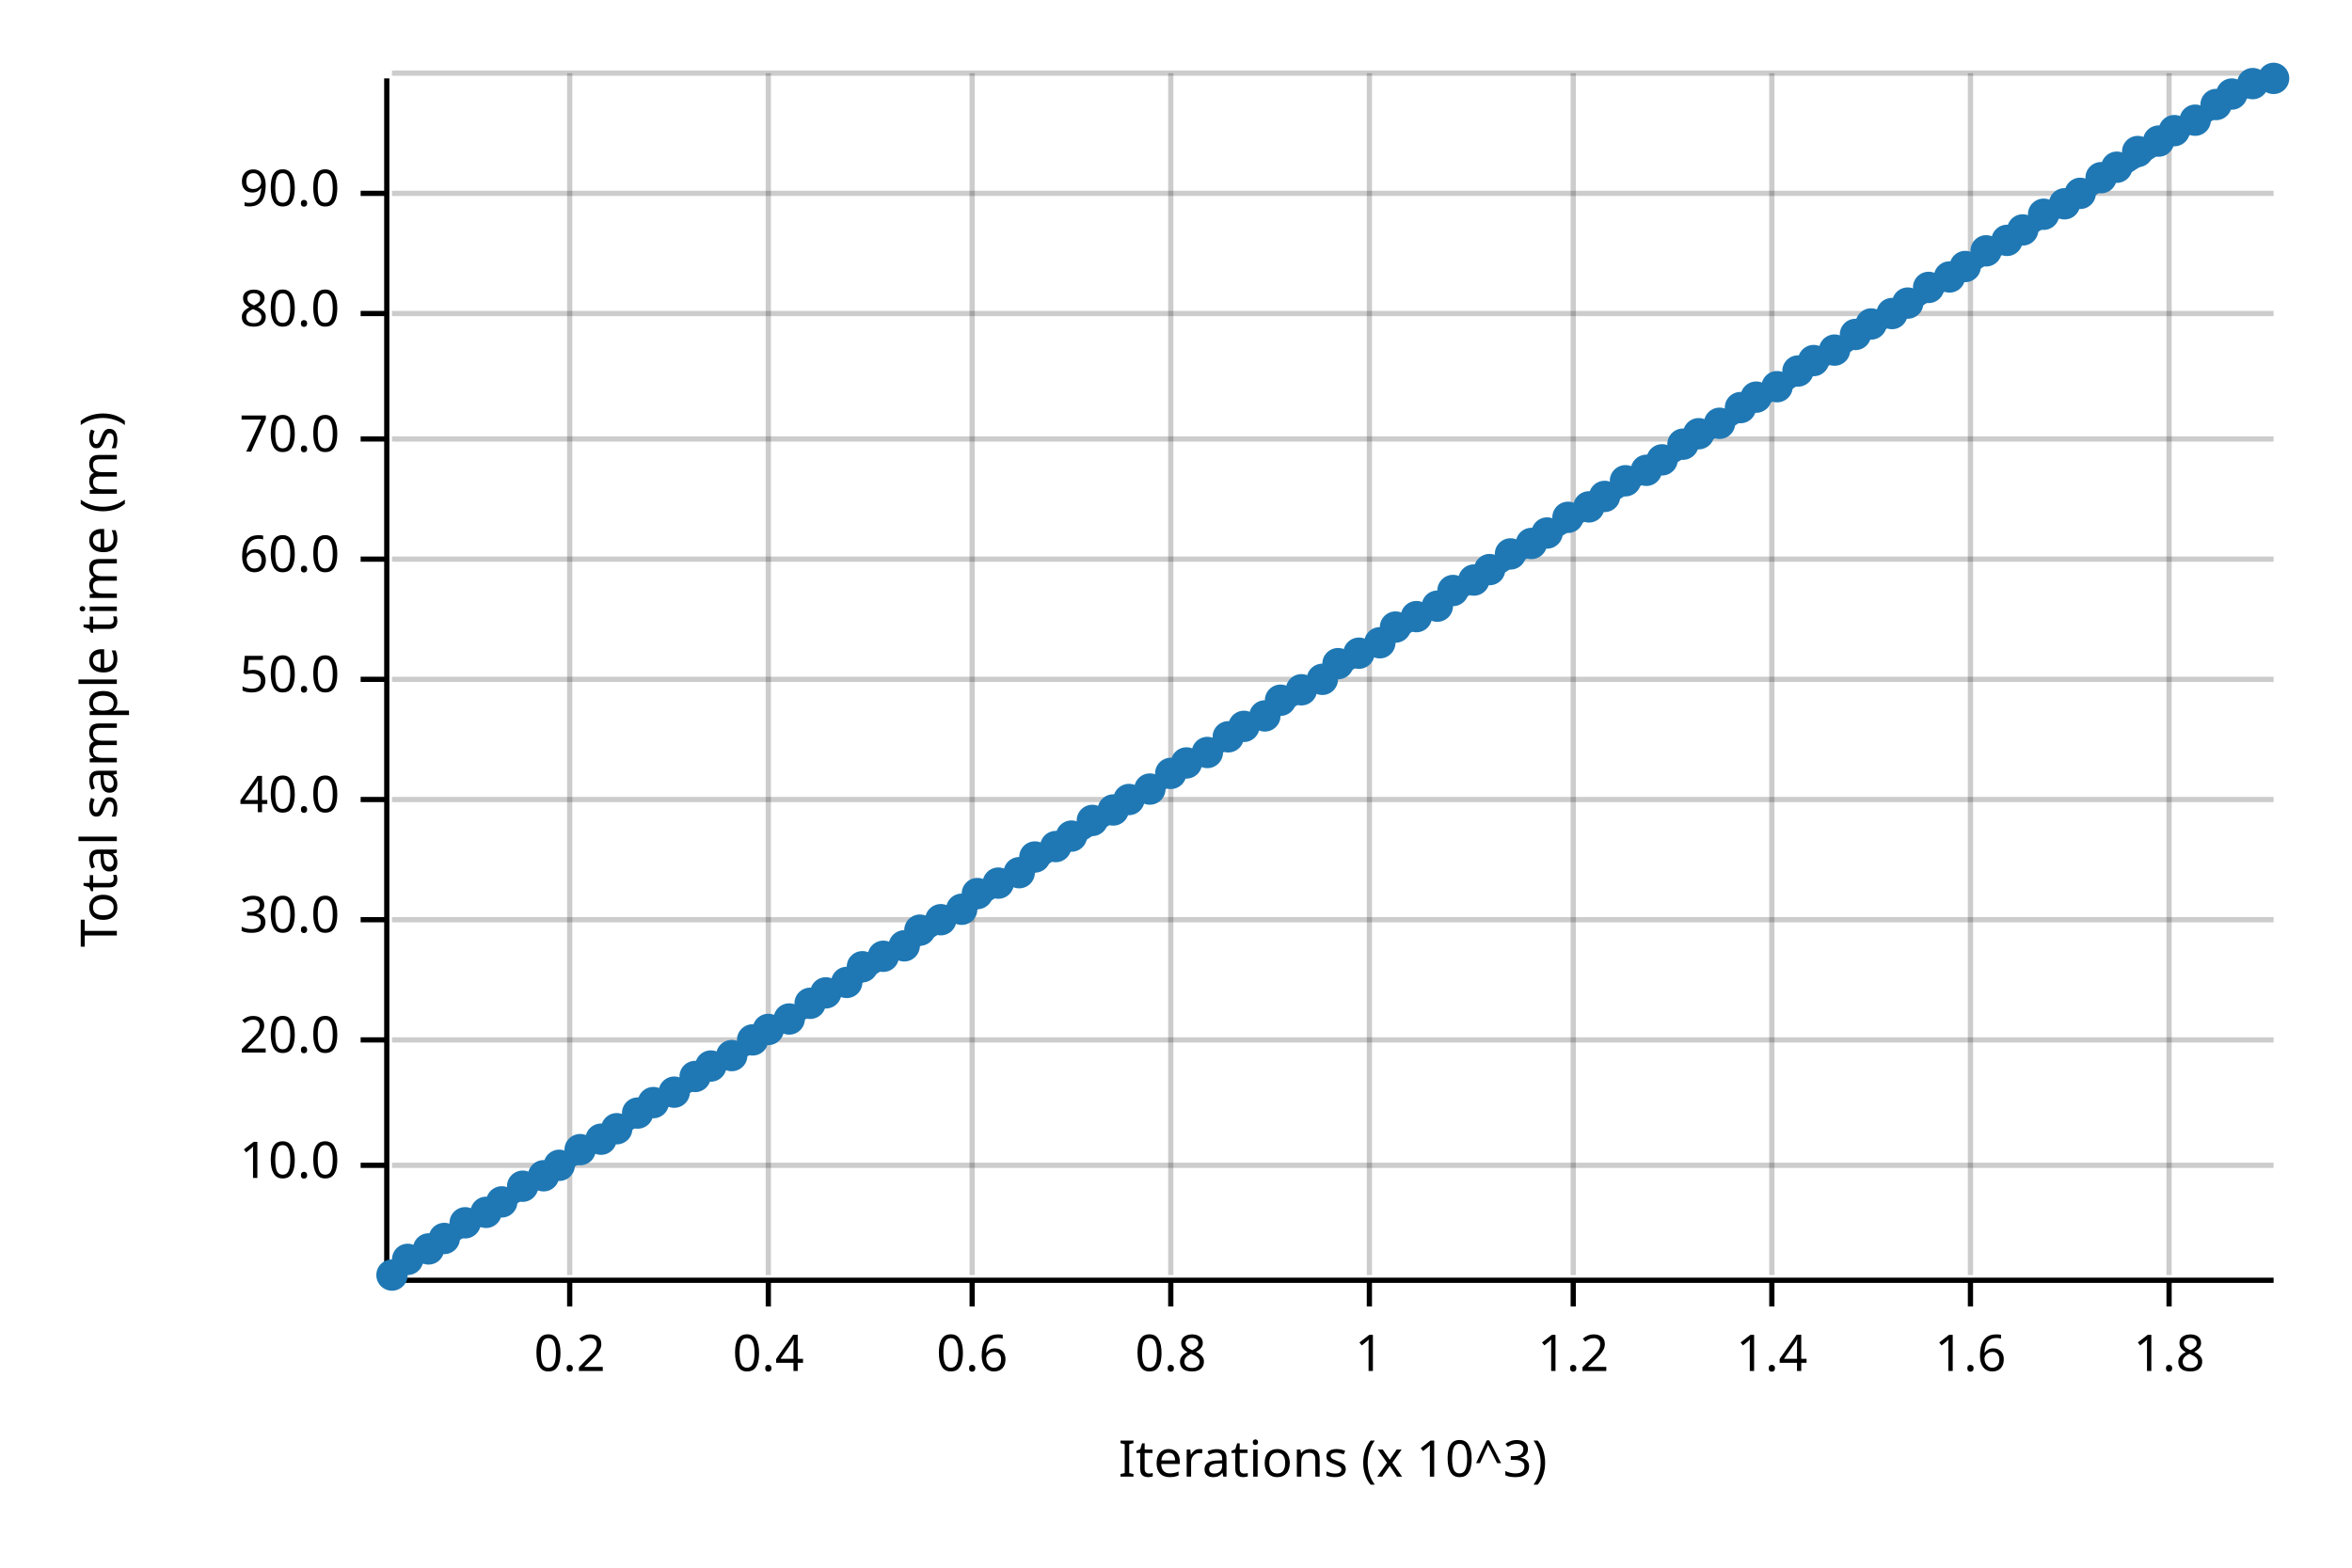
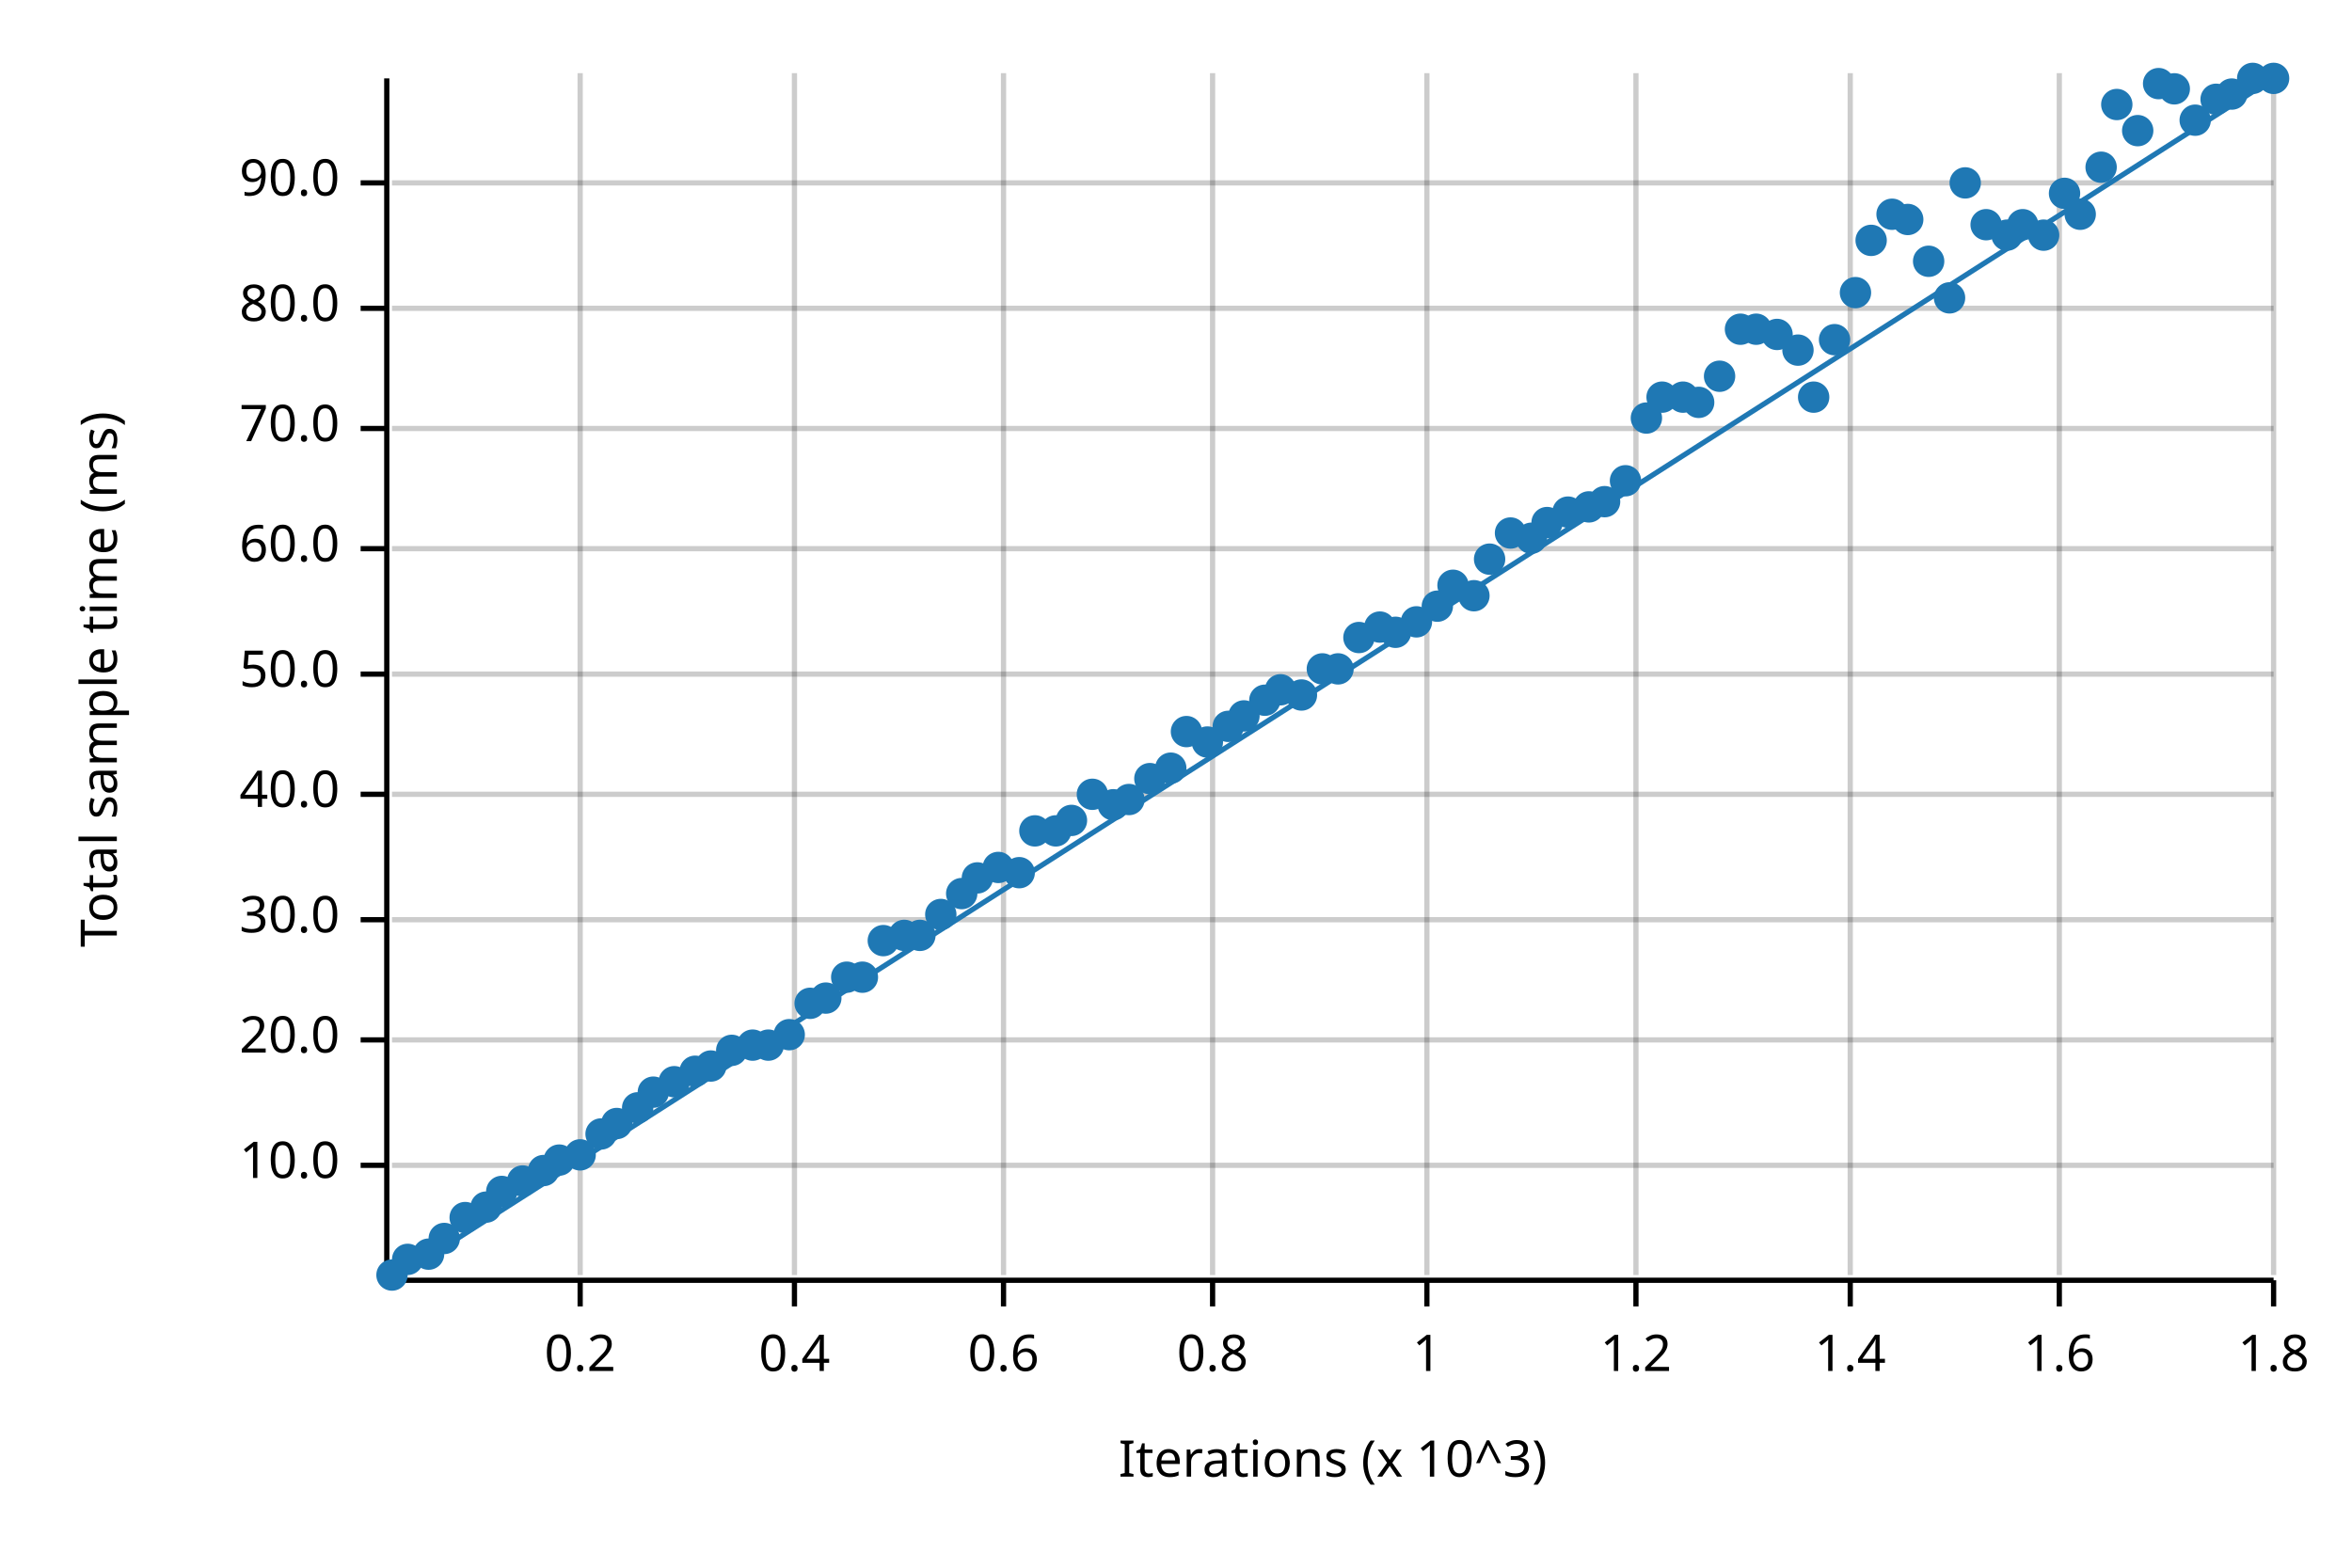
<svg xmlns="http://www.w3.org/2000/svg" width="450" height="300" viewBox="0 0 450 300">
  <text x="15" y="130" dy="0.76em" text-anchor="middle" font-family="sans-serif" font-size="9.677" opacity="1" fill="#000000" transform="rotate(270, 15, 130)">
Total sample time (ms)
</text>
  <text x="255" y="285" dy="-0.5ex" text-anchor="middle" font-family="sans-serif" font-size="9.677" opacity="1" fill="#000000">
Iterations (x 10^3)
</text>
-   <line opacity="0.2" stroke="#000000" stroke-width="1" x1="109" y1="244" x2="109" y2="14" />
-   <line opacity="0.2" stroke="#000000" stroke-width="1" x1="147" y1="244" x2="147" y2="14" />
-   <line opacity="0.2" stroke="#000000" stroke-width="1" x1="186" y1="244" x2="186" y2="14" />
-   <line opacity="0.2" stroke="#000000" stroke-width="1" x1="224" y1="244" x2="224" y2="14" />
-   <line opacity="0.2" stroke="#000000" stroke-width="1" x1="262" y1="244" x2="262" y2="14" />
-   <line opacity="0.2" stroke="#000000" stroke-width="1" x1="301" y1="244" x2="301" y2="14" />
-   <line opacity="0.2" stroke="#000000" stroke-width="1" x1="339" y1="244" x2="339" y2="14" />
-   <line opacity="0.2" stroke="#000000" stroke-width="1" x1="377" y1="244" x2="377" y2="14" />
-   <line opacity="0.2" stroke="#000000" stroke-width="1" x1="415" y1="244" x2="415" y2="14" />
+   <line opacity="0.2" stroke="#000000" stroke-width="1" x1="111" y1="244" x2="111" y2="14" />
+   <line opacity="0.2" stroke="#000000" stroke-width="1" x1="152" y1="244" x2="152" y2="14" />
+   <line opacity="0.2" stroke="#000000" stroke-width="1" x1="192" y1="244" x2="192" y2="14" />
+   <line opacity="0.2" stroke="#000000" stroke-width="1" x1="232" y1="244" x2="232" y2="14" />
+   <line opacity="0.2" stroke="#000000" stroke-width="1" x1="273" y1="244" x2="273" y2="14" />
+   <line opacity="0.2" stroke="#000000" stroke-width="1" x1="313" y1="244" x2="313" y2="14" />
+   <line opacity="0.2" stroke="#000000" stroke-width="1" x1="354" y1="244" x2="354" y2="14" />
+   <line opacity="0.2" stroke="#000000" stroke-width="1" x1="394" y1="244" x2="394" y2="14" />
+   <line opacity="0.2" stroke="#000000" stroke-width="1" x1="435" y1="244" x2="435" y2="14" />
  <line opacity="0.2" stroke="#000000" stroke-width="1" x1="75" y1="223" x2="435" y2="223" />
  <line opacity="0.2" stroke="#000000" stroke-width="1" x1="75" y1="199" x2="435" y2="199" />
  <line opacity="0.2" stroke="#000000" stroke-width="1" x1="75" y1="176" x2="435" y2="176" />
-   <line opacity="0.2" stroke="#000000" stroke-width="1" x1="75" y1="153" x2="435" y2="153" />
-   <line opacity="0.2" stroke="#000000" stroke-width="1" x1="75" y1="130" x2="435" y2="130" />
-   <line opacity="0.2" stroke="#000000" stroke-width="1" x1="75" y1="107" x2="435" y2="107" />
-   <line opacity="0.2" stroke="#000000" stroke-width="1" x1="75" y1="84" x2="435" y2="84" />
-   <line opacity="0.2" stroke="#000000" stroke-width="1" x1="75" y1="60" x2="435" y2="60" />
-   <line opacity="0.2" stroke="#000000" stroke-width="1" x1="75" y1="37" x2="435" y2="37" />
-   <line opacity="0.2" stroke="#000000" stroke-width="1" x1="75" y1="14" x2="435" y2="14" />
+   <line opacity="0.2" stroke="#000000" stroke-width="1" x1="75" y1="152" x2="435" y2="152" />
+   <line opacity="0.2" stroke="#000000" stroke-width="1" x1="75" y1="129" x2="435" y2="129" />
+   <line opacity="0.2" stroke="#000000" stroke-width="1" x1="75" y1="105" x2="435" y2="105" />
+   <line opacity="0.2" stroke="#000000" stroke-width="1" x1="75" y1="82" x2="435" y2="82" />
+   <line opacity="0.2" stroke="#000000" stroke-width="1" x1="75" y1="59" x2="435" y2="59" />
+   <line opacity="0.2" stroke="#000000" stroke-width="1" x1="75" y1="35" x2="435" y2="35" />
  <polyline fill="none" opacity="1" stroke="#000000" stroke-width="1" points="74,15 74,245 " />
  <text x="65" y="223" dy="0.5ex" text-anchor="end" font-family="sans-serif" font-size="9.677" opacity="1" fill="#000000">
10.0
</text>
  <polyline fill="none" opacity="1" stroke="#000000" stroke-width="1" points="69,223 74,223 " />
  <text x="65" y="199" dy="0.5ex" text-anchor="end" font-family="sans-serif" font-size="9.677" opacity="1" fill="#000000">
20.0
</text>
  <polyline fill="none" opacity="1" stroke="#000000" stroke-width="1" points="69,199 74,199 " />
  <text x="65" y="176" dy="0.5ex" text-anchor="end" font-family="sans-serif" font-size="9.677" opacity="1" fill="#000000">
30.0
</text>
  <polyline fill="none" opacity="1" stroke="#000000" stroke-width="1" points="69,176 74,176 " />
-   <text x="65" y="153" dy="0.5ex" text-anchor="end" font-family="sans-serif" font-size="9.677" opacity="1" fill="#000000">
+   <text x="65" y="152" dy="0.5ex" text-anchor="end" font-family="sans-serif" font-size="9.677" opacity="1" fill="#000000">
40.0
</text>
-   <polyline fill="none" opacity="1" stroke="#000000" stroke-width="1" points="69,153 74,153 " />
-   <text x="65" y="130" dy="0.5ex" text-anchor="end" font-family="sans-serif" font-size="9.677" opacity="1" fill="#000000">
+   <polyline fill="none" opacity="1" stroke="#000000" stroke-width="1" points="69,152 74,152 " />
+   <text x="65" y="129" dy="0.5ex" text-anchor="end" font-family="sans-serif" font-size="9.677" opacity="1" fill="#000000">
50.0
</text>
-   <polyline fill="none" opacity="1" stroke="#000000" stroke-width="1" points="69,130 74,130 " />
-   <text x="65" y="107" dy="0.5ex" text-anchor="end" font-family="sans-serif" font-size="9.677" opacity="1" fill="#000000">
+   <polyline fill="none" opacity="1" stroke="#000000" stroke-width="1" points="69,129 74,129 " />
+   <text x="65" y="105" dy="0.5ex" text-anchor="end" font-family="sans-serif" font-size="9.677" opacity="1" fill="#000000">
60.0
</text>
-   <polyline fill="none" opacity="1" stroke="#000000" stroke-width="1" points="69,107 74,107 " />
-   <text x="65" y="84" dy="0.5ex" text-anchor="end" font-family="sans-serif" font-size="9.677" opacity="1" fill="#000000">
+   <polyline fill="none" opacity="1" stroke="#000000" stroke-width="1" points="69,105 74,105 " />
+   <text x="65" y="82" dy="0.5ex" text-anchor="end" font-family="sans-serif" font-size="9.677" opacity="1" fill="#000000">
70.0
</text>
-   <polyline fill="none" opacity="1" stroke="#000000" stroke-width="1" points="69,84 74,84 " />
-   <text x="65" y="60" dy="0.5ex" text-anchor="end" font-family="sans-serif" font-size="9.677" opacity="1" fill="#000000">
+   <polyline fill="none" opacity="1" stroke="#000000" stroke-width="1" points="69,82 74,82 " />
+   <text x="65" y="59" dy="0.5ex" text-anchor="end" font-family="sans-serif" font-size="9.677" opacity="1" fill="#000000">
80.0
</text>
-   <polyline fill="none" opacity="1" stroke="#000000" stroke-width="1" points="69,60 74,60 " />
-   <text x="65" y="37" dy="0.5ex" text-anchor="end" font-family="sans-serif" font-size="9.677" opacity="1" fill="#000000">
+   <polyline fill="none" opacity="1" stroke="#000000" stroke-width="1" points="69,59 74,59 " />
+   <text x="65" y="35" dy="0.5ex" text-anchor="end" font-family="sans-serif" font-size="9.677" opacity="1" fill="#000000">
90.0
</text>
-   <polyline fill="none" opacity="1" stroke="#000000" stroke-width="1" points="69,37 74,37 " />
+   <polyline fill="none" opacity="1" stroke="#000000" stroke-width="1" points="69,35 74,35 " />
  <polyline fill="none" opacity="1" stroke="#000000" stroke-width="1" points="75,245 435,245 " />
-   <text x="109" y="255" dy="0.76em" text-anchor="middle" font-family="sans-serif" font-size="9.677" opacity="1" fill="#000000">
+   <text x="111" y="255" dy="0.76em" text-anchor="middle" font-family="sans-serif" font-size="9.677" opacity="1" fill="#000000">
0.2
</text>
-   <polyline fill="none" opacity="1" stroke="#000000" stroke-width="1" points="109,245 109,250 " />
-   <text x="147" y="255" dy="0.76em" text-anchor="middle" font-family="sans-serif" font-size="9.677" opacity="1" fill="#000000">
+   <polyline fill="none" opacity="1" stroke="#000000" stroke-width="1" points="111,245 111,250 " />
+   <text x="152" y="255" dy="0.76em" text-anchor="middle" font-family="sans-serif" font-size="9.677" opacity="1" fill="#000000">
0.4
</text>
-   <polyline fill="none" opacity="1" stroke="#000000" stroke-width="1" points="147,245 147,250 " />
-   <text x="186" y="255" dy="0.76em" text-anchor="middle" font-family="sans-serif" font-size="9.677" opacity="1" fill="#000000">
+   <polyline fill="none" opacity="1" stroke="#000000" stroke-width="1" points="152,245 152,250 " />
+   <text x="192" y="255" dy="0.76em" text-anchor="middle" font-family="sans-serif" font-size="9.677" opacity="1" fill="#000000">
0.6
</text>
-   <polyline fill="none" opacity="1" stroke="#000000" stroke-width="1" points="186,245 186,250 " />
-   <text x="224" y="255" dy="0.76em" text-anchor="middle" font-family="sans-serif" font-size="9.677" opacity="1" fill="#000000">
+   <polyline fill="none" opacity="1" stroke="#000000" stroke-width="1" points="192,245 192,250 " />
+   <text x="232" y="255" dy="0.76em" text-anchor="middle" font-family="sans-serif" font-size="9.677" opacity="1" fill="#000000">
0.8
</text>
-   <polyline fill="none" opacity="1" stroke="#000000" stroke-width="1" points="224,245 224,250 " />
-   <text x="262" y="255" dy="0.76em" text-anchor="middle" font-family="sans-serif" font-size="9.677" opacity="1" fill="#000000">
+   <polyline fill="none" opacity="1" stroke="#000000" stroke-width="1" points="232,245 232,250 " />
+   <text x="273" y="255" dy="0.76em" text-anchor="middle" font-family="sans-serif" font-size="9.677" opacity="1" fill="#000000">
1
</text>
-   <polyline fill="none" opacity="1" stroke="#000000" stroke-width="1" points="262,245 262,250 " />
-   <text x="301" y="255" dy="0.76em" text-anchor="middle" font-family="sans-serif" font-size="9.677" opacity="1" fill="#000000">
+   <polyline fill="none" opacity="1" stroke="#000000" stroke-width="1" points="273,245 273,250 " />
+   <text x="313" y="255" dy="0.76em" text-anchor="middle" font-family="sans-serif" font-size="9.677" opacity="1" fill="#000000">
1.2
</text>
-   <polyline fill="none" opacity="1" stroke="#000000" stroke-width="1" points="301,245 301,250 " />
-   <text x="339" y="255" dy="0.76em" text-anchor="middle" font-family="sans-serif" font-size="9.677" opacity="1" fill="#000000">
+   <polyline fill="none" opacity="1" stroke="#000000" stroke-width="1" points="313,245 313,250 " />
+   <text x="354" y="255" dy="0.76em" text-anchor="middle" font-family="sans-serif" font-size="9.677" opacity="1" fill="#000000">
1.4
</text>
-   <polyline fill="none" opacity="1" stroke="#000000" stroke-width="1" points="339,245 339,250 " />
-   <text x="377" y="255" dy="0.76em" text-anchor="middle" font-family="sans-serif" font-size="9.677" opacity="1" fill="#000000">
+   <polyline fill="none" opacity="1" stroke="#000000" stroke-width="1" points="354,245 354,250 " />
+   <text x="394" y="255" dy="0.76em" text-anchor="middle" font-family="sans-serif" font-size="9.677" opacity="1" fill="#000000">
1.6
</text>
-   <polyline fill="none" opacity="1" stroke="#000000" stroke-width="1" points="377,245 377,250 " />
-   <text x="415" y="255" dy="0.76em" text-anchor="middle" font-family="sans-serif" font-size="9.677" opacity="1" fill="#000000">
+   <polyline fill="none" opacity="1" stroke="#000000" stroke-width="1" points="394,245 394,250 " />
+   <text x="435" y="255" dy="0.76em" text-anchor="middle" font-family="sans-serif" font-size="9.677" opacity="1" fill="#000000">
1.8
</text>
-   <polyline fill="none" opacity="1" stroke="#000000" stroke-width="1" points="415,245 415,250 " />
+   <polyline fill="none" opacity="1" stroke="#000000" stroke-width="1" points="435,245 435,250 " />
  <circle cx="75" cy="244" r="3" opacity="1" fill="#1F78B4" stroke="none" stroke-width="1" />
  <circle cx="78" cy="241" r="3" opacity="1" fill="#1F78B4" stroke="none" stroke-width="1" />
-   <circle cx="82" cy="239" r="3" opacity="1" fill="#1F78B4" stroke="none" stroke-width="1" />
+   <circle cx="82" cy="240" r="3" opacity="1" fill="#1F78B4" stroke="none" stroke-width="1" />
  <circle cx="85" cy="237" r="3" opacity="1" fill="#1F78B4" stroke="none" stroke-width="1" />
-   <circle cx="89" cy="234" r="3" opacity="1" fill="#1F78B4" stroke="none" stroke-width="1" />
-   <circle cx="93" cy="232" r="3" opacity="1" fill="#1F78B4" stroke="none" stroke-width="1" />
-   <circle cx="96" cy="230" r="3" opacity="1" fill="#1F78B4" stroke="none" stroke-width="1" />
-   <circle cx="100" cy="227" r="3" opacity="1" fill="#1F78B4" stroke="none" stroke-width="1" />
-   <circle cx="104" cy="225" r="3" opacity="1" fill="#1F78B4" stroke="none" stroke-width="1" />
-   <circle cx="107" cy="223" r="3" opacity="1" fill="#1F78B4" stroke="none" stroke-width="1" />
-   <circle cx="111" cy="220" r="3" opacity="1" fill="#1F78B4" stroke="none" stroke-width="1" />
-   <circle cx="115" cy="218" r="3" opacity="1" fill="#1F78B4" stroke="none" stroke-width="1" />
-   <circle cx="118" cy="216" r="3" opacity="1" fill="#1F78B4" stroke="none" stroke-width="1" />
-   <circle cx="122" cy="213" r="3" opacity="1" fill="#1F78B4" stroke="none" stroke-width="1" />
-   <circle cx="125" cy="211" r="3" opacity="1" fill="#1F78B4" stroke="none" stroke-width="1" />
-   <circle cx="129" cy="209" r="3" opacity="1" fill="#1F78B4" stroke="none" stroke-width="1" />
-   <circle cx="133" cy="206" r="3" opacity="1" fill="#1F78B4" stroke="none" stroke-width="1" />
+   <circle cx="89" cy="233" r="3" opacity="1" fill="#1F78B4" stroke="none" stroke-width="1" />
+   <circle cx="93" cy="231" r="3" opacity="1" fill="#1F78B4" stroke="none" stroke-width="1" />
+   <circle cx="96" cy="228" r="3" opacity="1" fill="#1F78B4" stroke="none" stroke-width="1" />
+   <circle cx="100" cy="226" r="3" opacity="1" fill="#1F78B4" stroke="none" stroke-width="1" />
+   <circle cx="104" cy="224" r="3" opacity="1" fill="#1F78B4" stroke="none" stroke-width="1" />
+   <circle cx="107" cy="222" r="3" opacity="1" fill="#1F78B4" stroke="none" stroke-width="1" />
+   <circle cx="111" cy="221" r="3" opacity="1" fill="#1F78B4" stroke="none" stroke-width="1" />
+   <circle cx="115" cy="217" r="3" opacity="1" fill="#1F78B4" stroke="none" stroke-width="1" />
+   <circle cx="118" cy="215" r="3" opacity="1" fill="#1F78B4" stroke="none" stroke-width="1" />
+   <circle cx="122" cy="212" r="3" opacity="1" fill="#1F78B4" stroke="none" stroke-width="1" />
+   <circle cx="125" cy="209" r="3" opacity="1" fill="#1F78B4" stroke="none" stroke-width="1" />
+   <circle cx="129" cy="207" r="3" opacity="1" fill="#1F78B4" stroke="none" stroke-width="1" />
+   <circle cx="133" cy="205" r="3" opacity="1" fill="#1F78B4" stroke="none" stroke-width="1" />
  <circle cx="136" cy="204" r="3" opacity="1" fill="#1F78B4" stroke="none" stroke-width="1" />
-   <circle cx="140" cy="202" r="3" opacity="1" fill="#1F78B4" stroke="none" stroke-width="1" />
-   <circle cx="144" cy="199" r="3" opacity="1" fill="#1F78B4" stroke="none" stroke-width="1" />
-   <circle cx="147" cy="197" r="3" opacity="1" fill="#1F78B4" stroke="none" stroke-width="1" />
-   <circle cx="151" cy="195" r="3" opacity="1" fill="#1F78B4" stroke="none" stroke-width="1" />
+   <circle cx="140" cy="201" r="3" opacity="1" fill="#1F78B4" stroke="none" stroke-width="1" />
+   <circle cx="144" cy="200" r="3" opacity="1" fill="#1F78B4" stroke="none" stroke-width="1" />
+   <circle cx="147" cy="200" r="3" opacity="1" fill="#1F78B4" stroke="none" stroke-width="1" />
+   <circle cx="151" cy="198" r="3" opacity="1" fill="#1F78B4" stroke="none" stroke-width="1" />
  <circle cx="155" cy="192" r="3" opacity="1" fill="#1F78B4" stroke="none" stroke-width="1" />
-   <circle cx="158" cy="190" r="3" opacity="1" fill="#1F78B4" stroke="none" stroke-width="1" />
-   <circle cx="162" cy="188" r="3" opacity="1" fill="#1F78B4" stroke="none" stroke-width="1" />
-   <circle cx="165" cy="185" r="3" opacity="1" fill="#1F78B4" stroke="none" stroke-width="1" />
-   <circle cx="169" cy="183" r="3" opacity="1" fill="#1F78B4" stroke="none" stroke-width="1" />
-   <circle cx="173" cy="181" r="3" opacity="1" fill="#1F78B4" stroke="none" stroke-width="1" />
-   <circle cx="176" cy="178" r="3" opacity="1" fill="#1F78B4" stroke="none" stroke-width="1" />
-   <circle cx="180" cy="176" r="3" opacity="1" fill="#1F78B4" stroke="none" stroke-width="1" />
-   <circle cx="184" cy="174" r="3" opacity="1" fill="#1F78B4" stroke="none" stroke-width="1" />
-   <circle cx="187" cy="171" r="3" opacity="1" fill="#1F78B4" stroke="none" stroke-width="1" />
-   <circle cx="191" cy="169" r="3" opacity="1" fill="#1F78B4" stroke="none" stroke-width="1" />
+   <circle cx="158" cy="191" r="3" opacity="1" fill="#1F78B4" stroke="none" stroke-width="1" />
+   <circle cx="162" cy="187" r="3" opacity="1" fill="#1F78B4" stroke="none" stroke-width="1" />
+   <circle cx="165" cy="187" r="3" opacity="1" fill="#1F78B4" stroke="none" stroke-width="1" />
+   <circle cx="169" cy="180" r="3" opacity="1" fill="#1F78B4" stroke="none" stroke-width="1" />
+   <circle cx="173" cy="179" r="3" opacity="1" fill="#1F78B4" stroke="none" stroke-width="1" />
+   <circle cx="176" cy="179" r="3" opacity="1" fill="#1F78B4" stroke="none" stroke-width="1" />
+   <circle cx="180" cy="175" r="3" opacity="1" fill="#1F78B4" stroke="none" stroke-width="1" />
+   <circle cx="184" cy="171" r="3" opacity="1" fill="#1F78B4" stroke="none" stroke-width="1" />
+   <circle cx="187" cy="168" r="3" opacity="1" fill="#1F78B4" stroke="none" stroke-width="1" />
+   <circle cx="191" cy="166" r="3" opacity="1" fill="#1F78B4" stroke="none" stroke-width="1" />
  <circle cx="195" cy="167" r="3" opacity="1" fill="#1F78B4" stroke="none" stroke-width="1" />
-   <circle cx="198" cy="164" r="3" opacity="1" fill="#1F78B4" stroke="none" stroke-width="1" />
-   <circle cx="202" cy="162" r="3" opacity="1" fill="#1F78B4" stroke="none" stroke-width="1" />
-   <circle cx="205" cy="160" r="3" opacity="1" fill="#1F78B4" stroke="none" stroke-width="1" />
-   <circle cx="209" cy="157" r="3" opacity="1" fill="#1F78B4" stroke="none" stroke-width="1" />
-   <circle cx="213" cy="155" r="3" opacity="1" fill="#1F78B4" stroke="none" stroke-width="1" />
+   <circle cx="198" cy="159" r="3" opacity="1" fill="#1F78B4" stroke="none" stroke-width="1" />
+   <circle cx="202" cy="159" r="3" opacity="1" fill="#1F78B4" stroke="none" stroke-width="1" />
+   <circle cx="205" cy="157" r="3" opacity="1" fill="#1F78B4" stroke="none" stroke-width="1" />
+   <circle cx="209" cy="152" r="3" opacity="1" fill="#1F78B4" stroke="none" stroke-width="1" />
+   <circle cx="213" cy="154" r="3" opacity="1" fill="#1F78B4" stroke="none" stroke-width="1" />
  <circle cx="216" cy="153" r="3" opacity="1" fill="#1F78B4" stroke="none" stroke-width="1" />
-   <circle cx="220" cy="151" r="3" opacity="1" fill="#1F78B4" stroke="none" stroke-width="1" />
-   <circle cx="224" cy="148" r="3" opacity="1" fill="#1F78B4" stroke="none" stroke-width="1" />
-   <circle cx="227" cy="146" r="3" opacity="1" fill="#1F78B4" stroke="none" stroke-width="1" />
-   <circle cx="231" cy="144" r="3" opacity="1" fill="#1F78B4" stroke="none" stroke-width="1" />
-   <circle cx="235" cy="141" r="3" opacity="1" fill="#1F78B4" stroke="none" stroke-width="1" />
-   <circle cx="238" cy="139" r="3" opacity="1" fill="#1F78B4" stroke="none" stroke-width="1" />
-   <circle cx="242" cy="137" r="3" opacity="1" fill="#1F78B4" stroke="none" stroke-width="1" />
-   <circle cx="245" cy="134" r="3" opacity="1" fill="#1F78B4" stroke="none" stroke-width="1" />
-   <circle cx="249" cy="132" r="3" opacity="1" fill="#1F78B4" stroke="none" stroke-width="1" />
-   <circle cx="253" cy="130" r="3" opacity="1" fill="#1F78B4" stroke="none" stroke-width="1" />
-   <circle cx="256" cy="127" r="3" opacity="1" fill="#1F78B4" stroke="none" stroke-width="1" />
-   <circle cx="260" cy="125" r="3" opacity="1" fill="#1F78B4" stroke="none" stroke-width="1" />
-   <circle cx="264" cy="123" r="3" opacity="1" fill="#1F78B4" stroke="none" stroke-width="1" />
-   <circle cx="267" cy="120" r="3" opacity="1" fill="#1F78B4" stroke="none" stroke-width="1" />
-   <circle cx="271" cy="118" r="3" opacity="1" fill="#1F78B4" stroke="none" stroke-width="1" />
+   <circle cx="220" cy="149" r="3" opacity="1" fill="#1F78B4" stroke="none" stroke-width="1" />
+   <circle cx="224" cy="147" r="3" opacity="1" fill="#1F78B4" stroke="none" stroke-width="1" />
+   <circle cx="227" cy="140" r="3" opacity="1" fill="#1F78B4" stroke="none" stroke-width="1" />
+   <circle cx="231" cy="142" r="3" opacity="1" fill="#1F78B4" stroke="none" stroke-width="1" />
+   <circle cx="235" cy="139" r="3" opacity="1" fill="#1F78B4" stroke="none" stroke-width="1" />
+   <circle cx="238" cy="137" r="3" opacity="1" fill="#1F78B4" stroke="none" stroke-width="1" />
+   <circle cx="242" cy="134" r="3" opacity="1" fill="#1F78B4" stroke="none" stroke-width="1" />
+   <circle cx="245" cy="132" r="3" opacity="1" fill="#1F78B4" stroke="none" stroke-width="1" />
+   <circle cx="249" cy="133" r="3" opacity="1" fill="#1F78B4" stroke="none" stroke-width="1" />
+   <circle cx="253" cy="128" r="3" opacity="1" fill="#1F78B4" stroke="none" stroke-width="1" />
+   <circle cx="256" cy="128" r="3" opacity="1" fill="#1F78B4" stroke="none" stroke-width="1" />
+   <circle cx="260" cy="122" r="3" opacity="1" fill="#1F78B4" stroke="none" stroke-width="1" />
+   <circle cx="264" cy="120" r="3" opacity="1" fill="#1F78B4" stroke="none" stroke-width="1" />
+   <circle cx="267" cy="121" r="3" opacity="1" fill="#1F78B4" stroke="none" stroke-width="1" />
+   <circle cx="271" cy="119" r="3" opacity="1" fill="#1F78B4" stroke="none" stroke-width="1" />
  <circle cx="275" cy="116" r="3" opacity="1" fill="#1F78B4" stroke="none" stroke-width="1" />
-   <circle cx="278" cy="113" r="3" opacity="1" fill="#1F78B4" stroke="none" stroke-width="1" />
-   <circle cx="282" cy="111" r="3" opacity="1" fill="#1F78B4" stroke="none" stroke-width="1" />
-   <circle cx="285" cy="109" r="3" opacity="1" fill="#1F78B4" stroke="none" stroke-width="1" />
-   <circle cx="289" cy="106" r="3" opacity="1" fill="#1F78B4" stroke="none" stroke-width="1" />
-   <circle cx="293" cy="104" r="3" opacity="1" fill="#1F78B4" stroke="none" stroke-width="1" />
-   <circle cx="296" cy="102" r="3" opacity="1" fill="#1F78B4" stroke="none" stroke-width="1" />
-   <circle cx="300" cy="99" r="3" opacity="1" fill="#1F78B4" stroke="none" stroke-width="1" />
+   <circle cx="278" cy="112" r="3" opacity="1" fill="#1F78B4" stroke="none" stroke-width="1" />
+   <circle cx="282" cy="114" r="3" opacity="1" fill="#1F78B4" stroke="none" stroke-width="1" />
+   <circle cx="285" cy="107" r="3" opacity="1" fill="#1F78B4" stroke="none" stroke-width="1" />
+   <circle cx="289" cy="102" r="3" opacity="1" fill="#1F78B4" stroke="none" stroke-width="1" />
+   <circle cx="293" cy="103" r="3" opacity="1" fill="#1F78B4" stroke="none" stroke-width="1" />
+   <circle cx="296" cy="100" r="3" opacity="1" fill="#1F78B4" stroke="none" stroke-width="1" />
+   <circle cx="300" cy="98" r="3" opacity="1" fill="#1F78B4" stroke="none" stroke-width="1" />
  <circle cx="304" cy="97" r="3" opacity="1" fill="#1F78B4" stroke="none" stroke-width="1" />
-   <circle cx="307" cy="95" r="3" opacity="1" fill="#1F78B4" stroke="none" stroke-width="1" />
+   <circle cx="307" cy="96" r="3" opacity="1" fill="#1F78B4" stroke="none" stroke-width="1" />
  <circle cx="311" cy="92" r="3" opacity="1" fill="#1F78B4" stroke="none" stroke-width="1" />
-   <circle cx="315" cy="90" r="3" opacity="1" fill="#1F78B4" stroke="none" stroke-width="1" />
-   <circle cx="318" cy="88" r="3" opacity="1" fill="#1F78B4" stroke="none" stroke-width="1" />
-   <circle cx="322" cy="85" r="3" opacity="1" fill="#1F78B4" stroke="none" stroke-width="1" />
-   <circle cx="325" cy="83" r="3" opacity="1" fill="#1F78B4" stroke="none" stroke-width="1" />
-   <circle cx="329" cy="81" r="3" opacity="1" fill="#1F78B4" stroke="none" stroke-width="1" />
-   <circle cx="333" cy="78" r="3" opacity="1" fill="#1F78B4" stroke="none" stroke-width="1" />
-   <circle cx="336" cy="76" r="3" opacity="1" fill="#1F78B4" stroke="none" stroke-width="1" />
-   <circle cx="340" cy="74" r="3" opacity="1" fill="#1F78B4" stroke="none" stroke-width="1" />
-   <circle cx="344" cy="71" r="3" opacity="1" fill="#1F78B4" stroke="none" stroke-width="1" />
-   <circle cx="347" cy="69" r="3" opacity="1" fill="#1F78B4" stroke="none" stroke-width="1" />
-   <circle cx="351" cy="67" r="3" opacity="1" fill="#1F78B4" stroke="none" stroke-width="1" />
-   <circle cx="355" cy="64" r="3" opacity="1" fill="#1F78B4" stroke="none" stroke-width="1" />
-   <circle cx="358" cy="62" r="3" opacity="1" fill="#1F78B4" stroke="none" stroke-width="1" />
-   <circle cx="362" cy="60" r="3" opacity="1" fill="#1F78B4" stroke="none" stroke-width="1" />
-   <circle cx="365" cy="58" r="3" opacity="1" fill="#1F78B4" stroke="none" stroke-width="1" />
-   <circle cx="369" cy="55" r="3" opacity="1" fill="#1F78B4" stroke="none" stroke-width="1" />
-   <circle cx="373" cy="53" r="3" opacity="1" fill="#1F78B4" stroke="none" stroke-width="1" />
-   <circle cx="376" cy="51" r="3" opacity="1" fill="#1F78B4" stroke="none" stroke-width="1" />
-   <circle cx="380" cy="48" r="3" opacity="1" fill="#1F78B4" stroke="none" stroke-width="1" />
-   <circle cx="384" cy="46" r="3" opacity="1" fill="#1F78B4" stroke="none" stroke-width="1" />
-   <circle cx="387" cy="44" r="3" opacity="1" fill="#1F78B4" stroke="none" stroke-width="1" />
-   <circle cx="391" cy="41" r="3" opacity="1" fill="#1F78B4" stroke="none" stroke-width="1" />
-   <circle cx="395" cy="39" r="3" opacity="1" fill="#1F78B4" stroke="none" stroke-width="1" />
-   <circle cx="398" cy="37" r="3" opacity="1" fill="#1F78B4" stroke="none" stroke-width="1" />
-   <circle cx="402" cy="34" r="3" opacity="1" fill="#1F78B4" stroke="none" stroke-width="1" />
-   <circle cx="405" cy="32" r="3" opacity="1" fill="#1F78B4" stroke="none" stroke-width="1" />
-   <circle cx="409" cy="29" r="3" opacity="1" fill="#1F78B4" stroke="none" stroke-width="1" />
-   <circle cx="413" cy="27" r="3" opacity="1" fill="#1F78B4" stroke="none" stroke-width="1" />
-   <circle cx="416" cy="25" r="3" opacity="1" fill="#1F78B4" stroke="none" stroke-width="1" />
+   <circle cx="315" cy="80" r="3" opacity="1" fill="#1F78B4" stroke="none" stroke-width="1" />
+   <circle cx="318" cy="76" r="3" opacity="1" fill="#1F78B4" stroke="none" stroke-width="1" />
+   <circle cx="322" cy="76" r="3" opacity="1" fill="#1F78B4" stroke="none" stroke-width="1" />
+   <circle cx="325" cy="77" r="3" opacity="1" fill="#1F78B4" stroke="none" stroke-width="1" />
+   <circle cx="329" cy="72" r="3" opacity="1" fill="#1F78B4" stroke="none" stroke-width="1" />
+   <circle cx="333" cy="63" r="3" opacity="1" fill="#1F78B4" stroke="none" stroke-width="1" />
+   <circle cx="336" cy="63" r="3" opacity="1" fill="#1F78B4" stroke="none" stroke-width="1" />
+   <circle cx="340" cy="64" r="3" opacity="1" fill="#1F78B4" stroke="none" stroke-width="1" />
+   <circle cx="344" cy="67" r="3" opacity="1" fill="#1F78B4" stroke="none" stroke-width="1" />
+   <circle cx="347" cy="76" r="3" opacity="1" fill="#1F78B4" stroke="none" stroke-width="1" />
+   <circle cx="351" cy="65" r="3" opacity="1" fill="#1F78B4" stroke="none" stroke-width="1" />
+   <circle cx="355" cy="56" r="3" opacity="1" fill="#1F78B4" stroke="none" stroke-width="1" />
+   <circle cx="358" cy="46" r="3" opacity="1" fill="#1F78B4" stroke="none" stroke-width="1" />
+   <circle cx="362" cy="41" r="3" opacity="1" fill="#1F78B4" stroke="none" stroke-width="1" />
+   <circle cx="365" cy="42" r="3" opacity="1" fill="#1F78B4" stroke="none" stroke-width="1" />
+   <circle cx="369" cy="50" r="3" opacity="1" fill="#1F78B4" stroke="none" stroke-width="1" />
+   <circle cx="373" cy="57" r="3" opacity="1" fill="#1F78B4" stroke="none" stroke-width="1" />
+   <circle cx="376" cy="35" r="3" opacity="1" fill="#1F78B4" stroke="none" stroke-width="1" />
+   <circle cx="380" cy="43" r="3" opacity="1" fill="#1F78B4" stroke="none" stroke-width="1" />
+   <circle cx="384" cy="45" r="3" opacity="1" fill="#1F78B4" stroke="none" stroke-width="1" />
+   <circle cx="387" cy="43" r="3" opacity="1" fill="#1F78B4" stroke="none" stroke-width="1" />
+   <circle cx="391" cy="45" r="3" opacity="1" fill="#1F78B4" stroke="none" stroke-width="1" />
+   <circle cx="395" cy="37" r="3" opacity="1" fill="#1F78B4" stroke="none" stroke-width="1" />
+   <circle cx="398" cy="41" r="3" opacity="1" fill="#1F78B4" stroke="none" stroke-width="1" />
+   <circle cx="402" cy="32" r="3" opacity="1" fill="#1F78B4" stroke="none" stroke-width="1" />
+   <circle cx="405" cy="20" r="3" opacity="1" fill="#1F78B4" stroke="none" stroke-width="1" />
+   <circle cx="409" cy="25" r="3" opacity="1" fill="#1F78B4" stroke="none" stroke-width="1" />
+   <circle cx="413" cy="16" r="3" opacity="1" fill="#1F78B4" stroke="none" stroke-width="1" />
+   <circle cx="416" cy="17" r="3" opacity="1" fill="#1F78B4" stroke="none" stroke-width="1" />
  <circle cx="420" cy="23" r="3" opacity="1" fill="#1F78B4" stroke="none" stroke-width="1" />
-   <circle cx="424" cy="20" r="3" opacity="1" fill="#1F78B4" stroke="none" stroke-width="1" />
+   <circle cx="424" cy="19" r="3" opacity="1" fill="#1F78B4" stroke="none" stroke-width="1" />
  <circle cx="427" cy="18" r="3" opacity="1" fill="#1F78B4" stroke="none" stroke-width="1" />
-   <circle cx="431" cy="16" r="3" opacity="1" fill="#1F78B4" stroke="none" stroke-width="1" />
+   <circle cx="431" cy="15" r="3" opacity="1" fill="#1F78B4" stroke="none" stroke-width="1" />
  <circle cx="435" cy="15" r="3" opacity="1" fill="#1F78B4" stroke="none" stroke-width="1" />
  <polyline fill="none" opacity="1" stroke="#1F78B4" stroke-width="1" points="75,245 435,15 " />
  <polygon opacity="0.25" fill="#1F78B4" points="75,245 435,15 435,15 " />
</svg>
